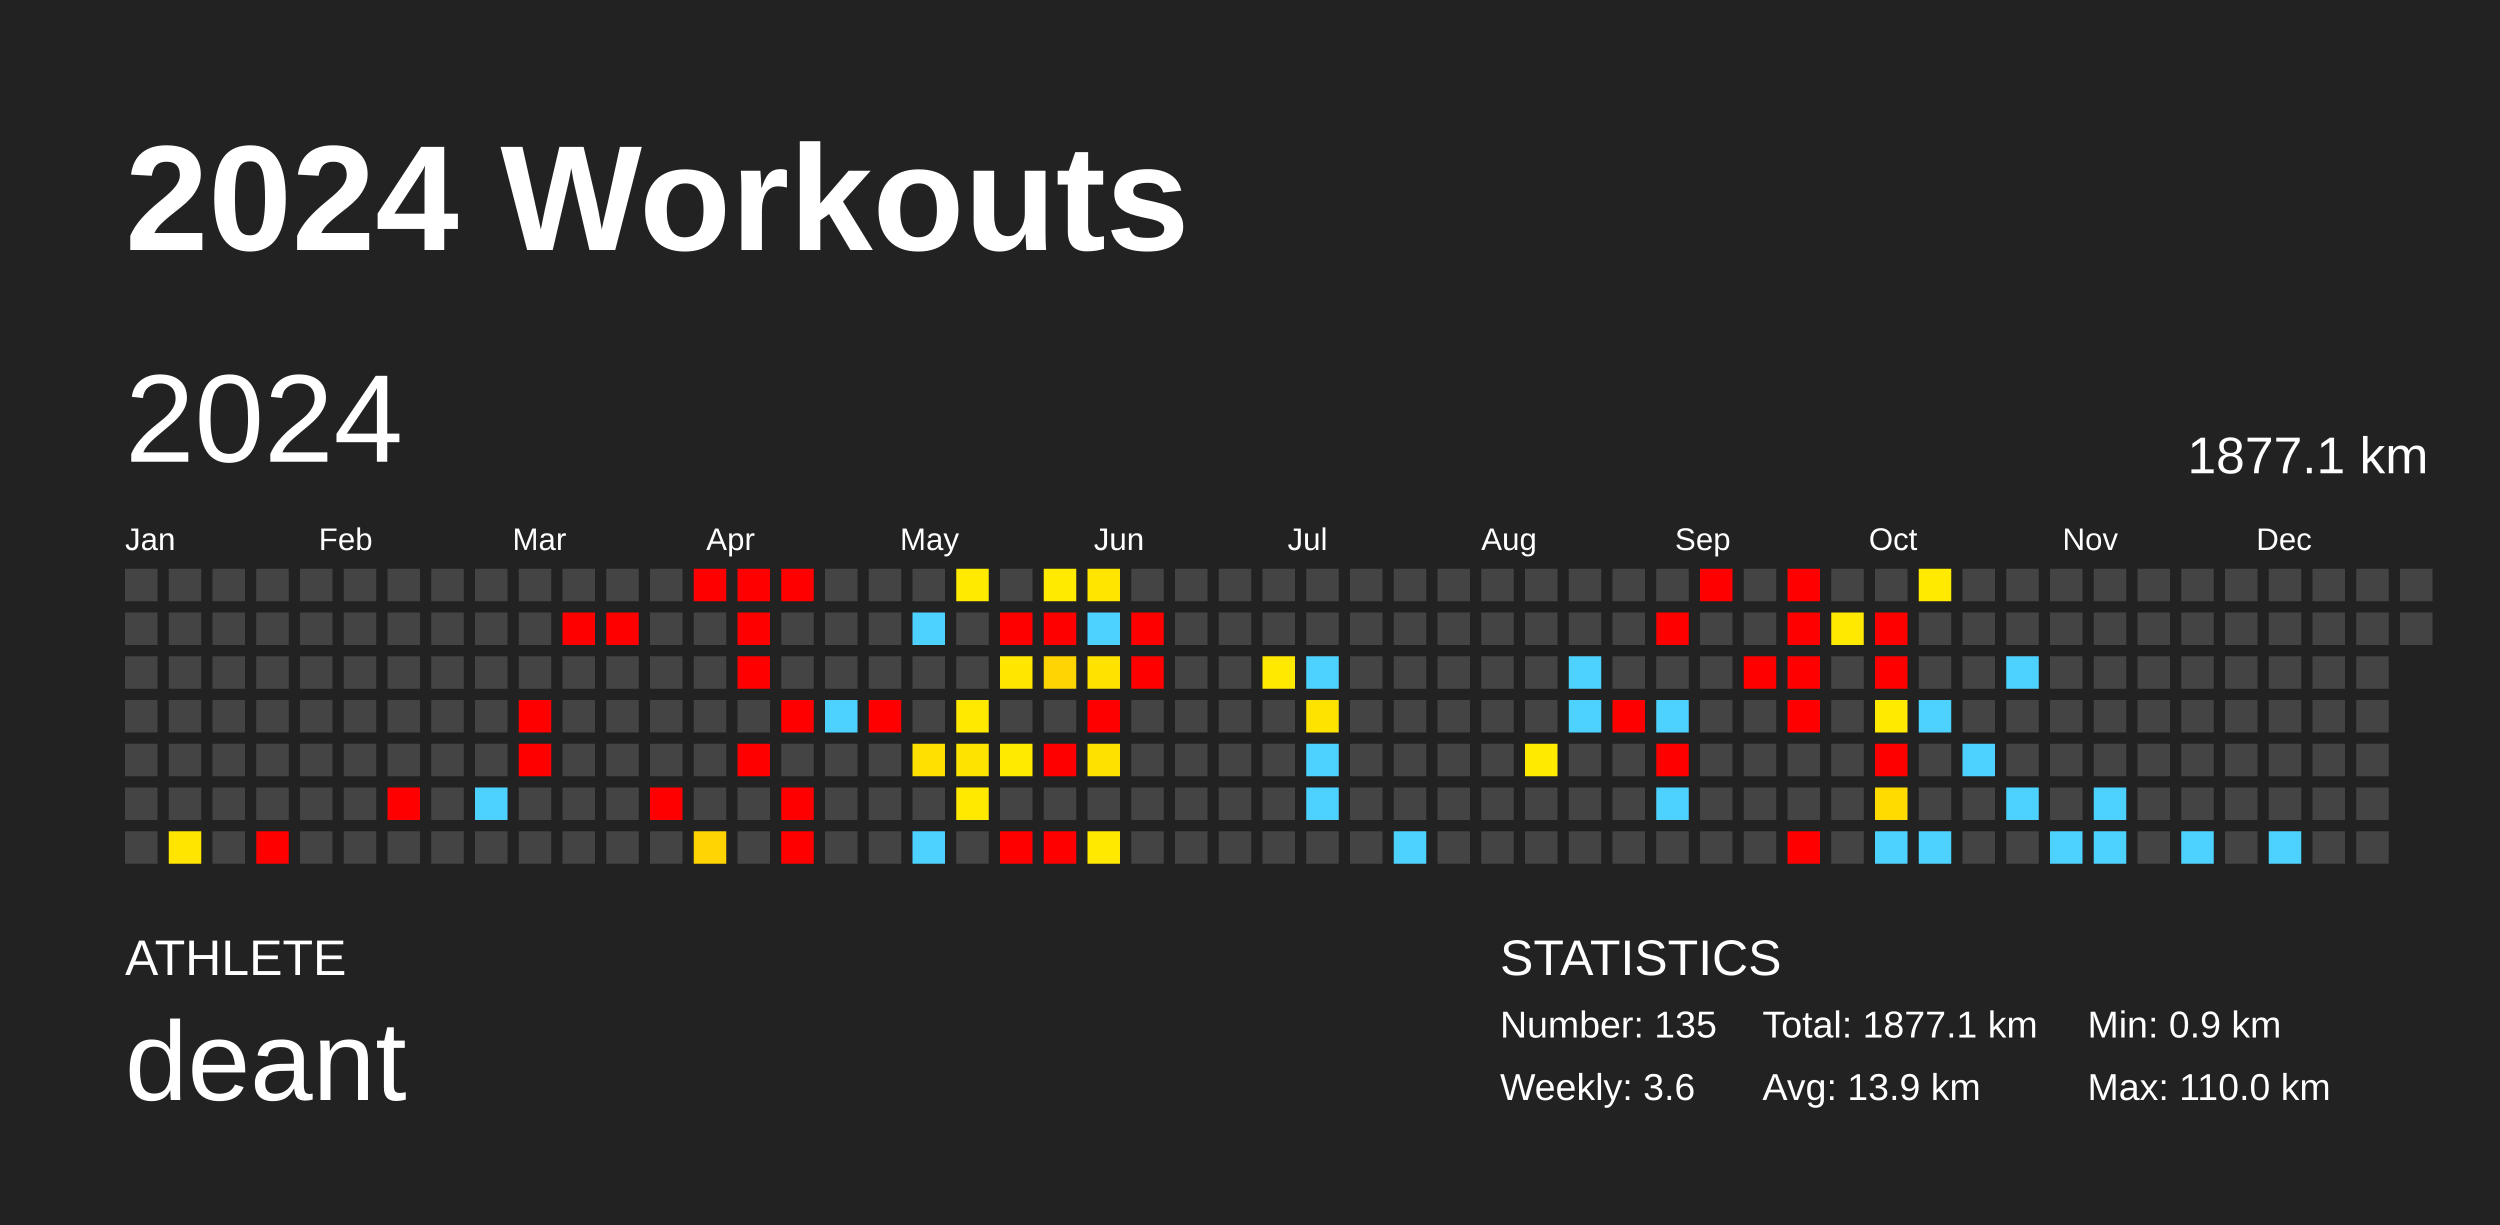
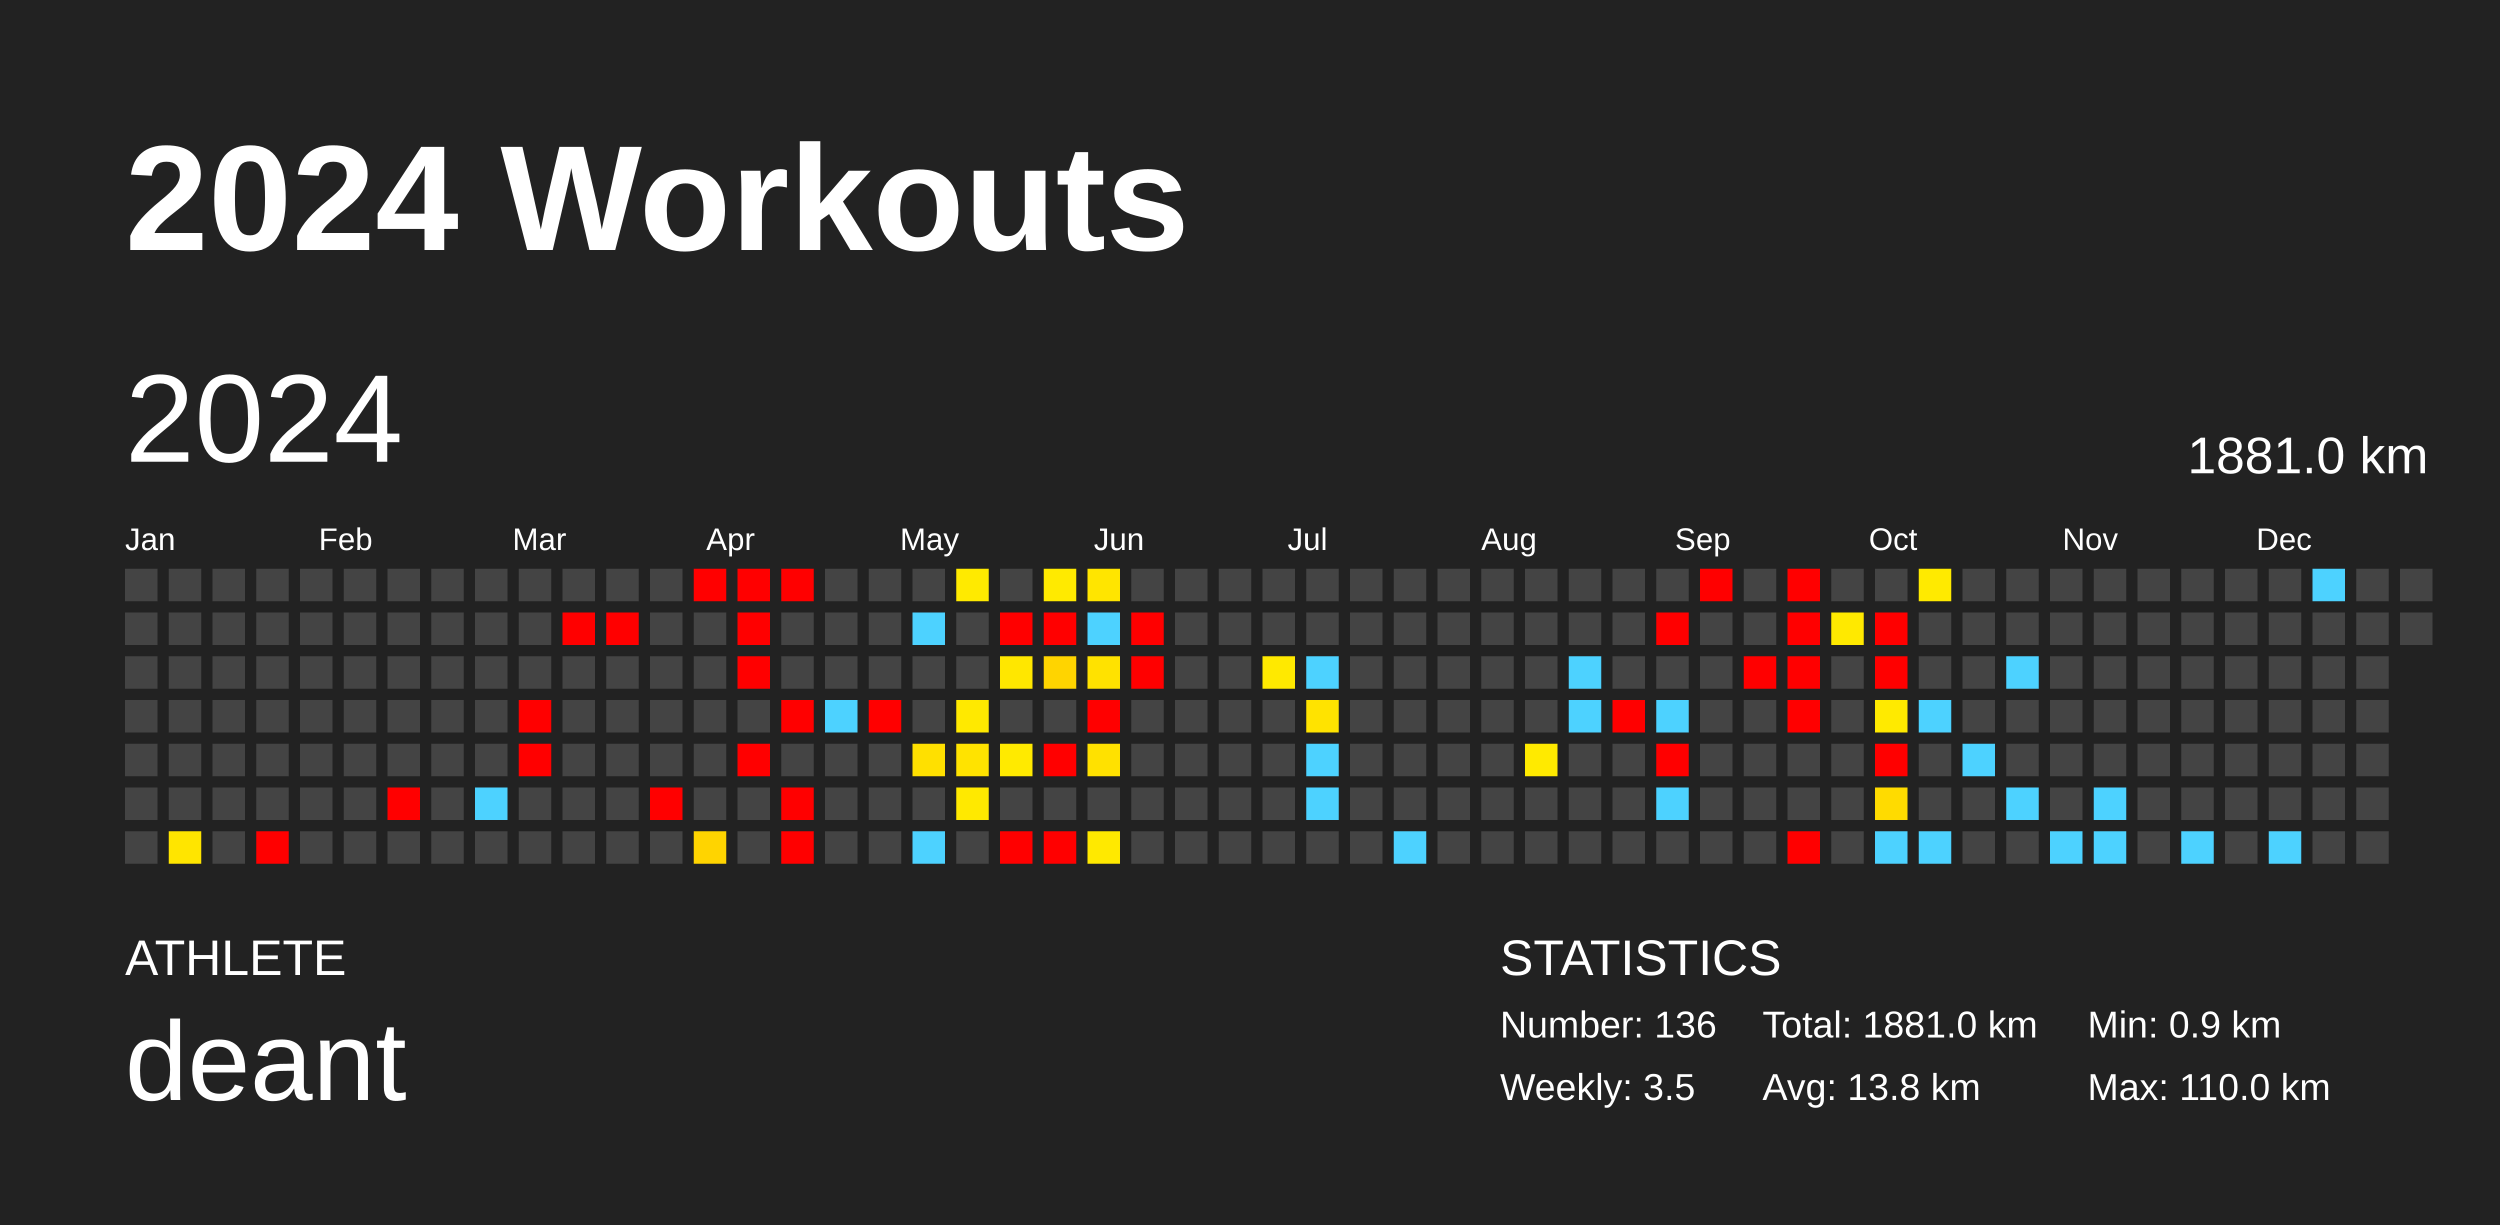
<svg xmlns="http://www.w3.org/2000/svg" baseProfile="full" height="98mm" version="1.1" viewBox="0,0,200,98" width="200mm">
  <defs />
  <rect fill="#222222" height="98" width="200" x="0" y="0" />
  <text fill="#FFFFFF" style="font-size:12px; font-family:Arial; font-weight:bold;" x="10" y="20">2024 Workouts</text>
  <text fill="#FFFFFF" style="font-size:4px; font-family:Arial" x="10" y="78">ATHLETE</text>
  <text fill="#FFFFFF" style="font-size:9px; font-family:Arial" x="10" y="88">deant</text>
  <text fill="#FFFFFF" style="font-size:4px; font-family:Arial" x="120" y="78">STATISTICS</text>
-   <text fill="#FFFFFF" style="font-size:3px; font-family:Arial" x="120" y="83">Number: 135</text>
-   <text fill="#FFFFFF" style="font-size:3px; font-family:Arial" x="120" y="88">Weekly: 3.6</text>
-   <text fill="#FFFFFF" style="font-size:3px; font-family:Arial" x="141" y="83">Total: 1877.1 km</text>
-   <text fill="#FFFFFF" style="font-size:3px; font-family:Arial" x="141" y="88">Avg: 13.9 km</text>
+   <text fill="#FFFFFF" style="font-size:3px; font-family:Arial" x="120" y="83">Number: 136</text>
+   <text fill="#FFFFFF" style="font-size:3px; font-family:Arial" x="120" y="88">Weekly: 3.5</text>
+   <text fill="#FFFFFF" style="font-size:3px; font-family:Arial" x="141" y="83">Total: 1881.0 km</text>
+   <text fill="#FFFFFF" style="font-size:3px; font-family:Arial" x="141" y="88">Avg: 13.8 km</text>
  <text fill="#FFFFFF" style="font-size:3px; font-family:Arial" x="167" y="83">Min: 0.9 km</text>
  <text fill="#FFFFFF" style="font-size:3px; font-family:Arial" x="167" y="88">Max: 110.0 km</text>
  <text dominant-baseline="hanging" fill="#FFFFFF" style="font-size:10.0px; font-family:Arial;" x="10" y="30">2024</text>
-   <text dominant-baseline="hanging" fill="#FFFFFF" style="font-size:4.125px; font-family:Arial;" x="175" y="35">1877.1 km</text>
+   <text dominant-baseline="hanging" fill="#FFFFFF" style="font-size:4.125px; font-family:Arial;" x="175" y="35">1881.0 km</text>
  <text fill="#FFFFFF" style="font-size:2.5px; font-family:Arial" x="10.0" y="44">Jan</text>
  <text fill="#FFFFFF" style="font-size:2.5px; font-family:Arial" x="25.5" y="44">Feb</text>
  <text fill="#FFFFFF" style="font-size:2.5px; font-family:Arial" x="41.0" y="44">Mar</text>
  <text fill="#FFFFFF" style="font-size:2.5px; font-family:Arial" x="56.5" y="44">Apr</text>
  <text fill="#FFFFFF" style="font-size:2.5px; font-family:Arial" x="72.0" y="44">May</text>
  <text fill="#FFFFFF" style="font-size:2.5px; font-family:Arial" x="87.5" y="44">Jun</text>
  <text fill="#FFFFFF" style="font-size:2.5px; font-family:Arial" x="103.0" y="44">Jul</text>
  <text fill="#FFFFFF" style="font-size:2.5px; font-family:Arial" x="118.5" y="44">Aug</text>
  <text fill="#FFFFFF" style="font-size:2.5px; font-family:Arial" x="134.0" y="44">Sep</text>
  <text fill="#FFFFFF" style="font-size:2.5px; font-family:Arial" x="149.5" y="44">Oct</text>
  <text fill="#FFFFFF" style="font-size:2.5px; font-family:Arial" x="165.0" y="44">Nov</text>
  <text fill="#FFFFFF" style="font-size:2.5px; font-family:Arial" x="180.5" y="44">Dec</text>
  <rect fill="#444444" height="2.6" width="2.6" x="10.0" y="45.5" />
  <rect fill="#444444" height="2.6" width="2.6" x="10.0" y="49.0" />
  <rect fill="#444444" height="2.6" width="2.6" x="10.0" y="52.5" />
  <rect fill="#444444" height="2.6" width="2.6" x="10.0" y="56.0" />
  <rect fill="#444444" height="2.6" width="2.6" x="10.0" y="59.5" />
  <rect fill="#444444" height="2.6" width="2.6" x="10.0" y="63.0" />
  <rect fill="#444444" height="2.6" width="2.6" x="10.0" y="66.5" />
  <rect fill="#444444" height="2.6" width="2.6" x="13.5" y="45.5" />
  <rect fill="#444444" height="2.6" width="2.6" x="13.5" y="49.0" />
  <rect fill="#444444" height="2.6" width="2.6" x="13.5" y="52.5" />
  <rect fill="#444444" height="2.6" width="2.6" x="13.5" y="56.0" />
  <rect fill="#444444" height="2.6" width="2.6" x="13.5" y="59.5" />
  <rect fill="#444444" height="2.6" width="2.6" x="13.5" y="63.0" />
  <rect fill="#ffe500" height="2.6" width="2.6" x="13.5" y="66.5" />
  <rect fill="#444444" height="2.6" width="2.6" x="17.0" y="45.5" />
  <rect fill="#444444" height="2.6" width="2.6" x="17.0" y="49.0" />
  <rect fill="#444444" height="2.6" width="2.6" x="17.0" y="52.5" />
  <rect fill="#444444" height="2.6" width="2.6" x="17.0" y="56.0" />
  <rect fill="#444444" height="2.6" width="2.6" x="17.0" y="59.5" />
  <rect fill="#444444" height="2.6" width="2.6" x="17.0" y="63.0" />
  <rect fill="#444444" height="2.6" width="2.6" x="17.0" y="66.5" />
  <rect fill="#444444" height="2.6" width="2.6" x="20.5" y="45.5" />
  <rect fill="#444444" height="2.6" width="2.6" x="20.5" y="49.0" />
  <rect fill="#444444" height="2.6" width="2.6" x="20.5" y="52.5" />
  <rect fill="#444444" height="2.6" width="2.6" x="20.5" y="56.0" />
  <rect fill="#444444" height="2.6" width="2.6" x="20.5" y="59.5" />
  <rect fill="#444444" height="2.6" width="2.6" x="20.5" y="63.0" />
  <rect fill="red" height="2.6" width="2.6" x="20.5" y="66.5" />
  <rect fill="#444444" height="2.6" width="2.6" x="24.0" y="45.5" />
  <rect fill="#444444" height="2.6" width="2.6" x="24.0" y="49.0" />
  <rect fill="#444444" height="2.6" width="2.6" x="24.0" y="52.5" />
  <rect fill="#444444" height="2.6" width="2.6" x="24.0" y="56.0" />
  <rect fill="#444444" height="2.6" width="2.6" x="24.0" y="59.5" />
  <rect fill="#444444" height="2.6" width="2.6" x="24.0" y="63.0" />
  <rect fill="#444444" height="2.6" width="2.6" x="24.0" y="66.5" />
  <rect fill="#444444" height="2.6" width="2.6" x="27.5" y="45.5" />
  <rect fill="#444444" height="2.6" width="2.6" x="27.5" y="49.0" />
  <rect fill="#444444" height="2.6" width="2.6" x="27.5" y="52.5" />
  <rect fill="#444444" height="2.6" width="2.6" x="27.5" y="56.0" />
  <rect fill="#444444" height="2.6" width="2.6" x="27.5" y="59.5" />
  <rect fill="#444444" height="2.6" width="2.6" x="27.5" y="63.0" />
  <rect fill="#444444" height="2.6" width="2.6" x="27.5" y="66.5" />
  <rect fill="#444444" height="2.6" width="2.6" x="31.0" y="45.5" />
  <rect fill="#444444" height="2.6" width="2.6" x="31.0" y="49.0" />
  <rect fill="#444444" height="2.6" width="2.6" x="31.0" y="52.5" />
  <rect fill="#444444" height="2.6" width="2.6" x="31.0" y="56.0" />
  <rect fill="#444444" height="2.6" width="2.6" x="31.0" y="59.5" />
  <rect fill="red" height="2.6" width="2.6" x="31.0" y="63.0" />
  <rect fill="#444444" height="2.6" width="2.6" x="31.0" y="66.5" />
  <rect fill="#444444" height="2.6" width="2.6" x="34.5" y="45.5" />
  <rect fill="#444444" height="2.6" width="2.6" x="34.5" y="49.0" />
  <rect fill="#444444" height="2.6" width="2.6" x="34.5" y="52.5" />
  <rect fill="#444444" height="2.6" width="2.6" x="34.5" y="56.0" />
  <rect fill="#444444" height="2.6" width="2.6" x="34.5" y="59.5" />
  <rect fill="#444444" height="2.6" width="2.6" x="34.5" y="63.0" />
  <rect fill="#444444" height="2.6" width="2.6" x="34.5" y="66.5" />
  <rect fill="#444444" height="2.6" width="2.6" x="38.0" y="45.5" />
  <rect fill="#444444" height="2.6" width="2.6" x="38.0" y="49.0" />
  <rect fill="#444444" height="2.6" width="2.6" x="38.0" y="52.5" />
  <rect fill="#444444" height="2.6" width="2.6" x="38.0" y="56.0" />
  <rect fill="#444444" height="2.6" width="2.6" x="38.0" y="59.5" />
  <rect fill="#4dd2ff" height="2.6" width="2.6" x="38.0" y="63.0" />
  <rect fill="#444444" height="2.6" width="2.6" x="38.0" y="66.5" />
  <rect fill="#444444" height="2.6" width="2.6" x="41.5" y="45.5" />
  <rect fill="#444444" height="2.6" width="2.6" x="41.5" y="49.0" />
  <rect fill="#444444" height="2.6" width="2.6" x="41.5" y="52.5" />
  <rect fill="red" height="2.6" width="2.6" x="41.5" y="56.0" />
  <rect fill="red" height="2.6" width="2.6" x="41.5" y="59.5" />
  <rect fill="#444444" height="2.6" width="2.6" x="41.5" y="63.0" />
  <rect fill="#444444" height="2.6" width="2.6" x="41.5" y="66.5" />
  <rect fill="#444444" height="2.6" width="2.6" x="45.0" y="45.5" />
  <rect fill="red" height="2.6" width="2.6" x="45.0" y="49.0" />
  <rect fill="#444444" height="2.6" width="2.6" x="45.0" y="52.5" />
  <rect fill="#444444" height="2.6" width="2.6" x="45.0" y="56.0" />
  <rect fill="#444444" height="2.6" width="2.6" x="45.0" y="59.5" />
  <rect fill="#444444" height="2.6" width="2.6" x="45.0" y="63.0" />
  <rect fill="#444444" height="2.6" width="2.6" x="45.0" y="66.5" />
  <rect fill="#444444" height="2.6" width="2.6" x="48.5" y="45.5" />
  <rect fill="red" height="2.6" width="2.6" x="48.5" y="49.0" />
  <rect fill="#444444" height="2.6" width="2.6" x="48.5" y="52.5" />
  <rect fill="#444444" height="2.6" width="2.6" x="48.5" y="56.0" />
  <rect fill="#444444" height="2.6" width="2.6" x="48.5" y="59.5" />
  <rect fill="#444444" height="2.6" width="2.6" x="48.5" y="63.0" />
  <rect fill="#444444" height="2.6" width="2.6" x="48.5" y="66.5" />
  <rect fill="#444444" height="2.6" width="2.6" x="52.0" y="45.5" />
  <rect fill="#444444" height="2.6" width="2.6" x="52.0" y="49.0" />
  <rect fill="#444444" height="2.6" width="2.6" x="52.0" y="52.5" />
  <rect fill="#444444" height="2.6" width="2.6" x="52.0" y="56.0" />
  <rect fill="#444444" height="2.6" width="2.6" x="52.0" y="59.5" />
  <rect fill="red" height="2.6" width="2.6" x="52.0" y="63.0" />
  <rect fill="#444444" height="2.6" width="2.6" x="52.0" y="66.5" />
  <rect fill="red" height="2.6" width="2.6" x="55.5" y="45.5" />
  <rect fill="#444444" height="2.6" width="2.6" x="55.5" y="49.0" />
  <rect fill="#444444" height="2.6" width="2.6" x="55.5" y="52.5" />
  <rect fill="#444444" height="2.6" width="2.6" x="55.5" y="56.0" />
  <rect fill="#444444" height="2.6" width="2.6" x="55.5" y="59.5" />
  <rect fill="#444444" height="2.6" width="2.6" x="55.5" y="63.0" />
  <rect fill="#ffd400" height="2.6" width="2.6" x="55.5" y="66.5" />
  <rect fill="red" height="2.6" width="2.6" x="59.0" y="45.5" />
  <rect fill="red" height="2.6" width="2.6" x="59.0" y="49.0" />
  <rect fill="red" height="2.6" width="2.6" x="59.0" y="52.5" />
  <rect fill="#444444" height="2.6" width="2.6" x="59.0" y="56.0" />
  <rect fill="red" height="2.6" width="2.6" x="59.0" y="59.5" />
  <rect fill="#444444" height="2.6" width="2.6" x="59.0" y="63.0" />
  <rect fill="#444444" height="2.6" width="2.6" x="59.0" y="66.5" />
  <rect fill="red" height="2.6" width="2.6" x="62.5" y="45.5" />
  <rect fill="#444444" height="2.6" width="2.6" x="62.5" y="49.0" />
  <rect fill="#444444" height="2.6" width="2.6" x="62.5" y="52.5" />
  <rect fill="red" height="2.6" width="2.6" x="62.5" y="56.0" />
  <rect fill="#444444" height="2.6" width="2.6" x="62.5" y="59.5" />
  <rect fill="red" height="2.6" width="2.6" x="62.5" y="63.0" />
  <rect fill="red" height="2.6" width="2.6" x="62.5" y="66.5" />
  <rect fill="#444444" height="2.6" width="2.6" x="66.0" y="45.5" />
  <rect fill="#444444" height="2.6" width="2.6" x="66.0" y="49.0" />
  <rect fill="#444444" height="2.6" width="2.6" x="66.0" y="52.5" />
  <rect fill="#4dd2ff" height="2.6" width="2.6" x="66.0" y="56.0" />
  <rect fill="#444444" height="2.6" width="2.6" x="66.0" y="59.5" />
  <rect fill="#444444" height="2.6" width="2.6" x="66.0" y="63.0" />
  <rect fill="#444444" height="2.6" width="2.6" x="66.0" y="66.5" />
  <rect fill="#444444" height="2.6" width="2.6" x="69.5" y="45.5" />
  <rect fill="#444444" height="2.6" width="2.6" x="69.5" y="49.0" />
  <rect fill="#444444" height="2.6" width="2.6" x="69.5" y="52.5" />
  <rect fill="red" height="2.6" width="2.6" x="69.5" y="56.0" />
  <rect fill="#444444" height="2.6" width="2.6" x="69.5" y="59.5" />
  <rect fill="#444444" height="2.6" width="2.6" x="69.5" y="63.0" />
  <rect fill="#444444" height="2.6" width="2.6" x="69.5" y="66.5" />
  <rect fill="#444444" height="2.6" width="2.6" x="73.0" y="45.5" />
  <rect fill="#4dd2ff" height="2.6" width="2.6" x="73.0" y="49.0" />
  <rect fill="#444444" height="2.6" width="2.6" x="73.0" y="52.5" />
  <rect fill="#444444" height="2.6" width="2.6" x="73.0" y="56.0" />
  <rect fill="#ffe000" height="2.6" width="2.6" x="73.0" y="59.5" />
  <rect fill="#444444" height="2.6" width="2.6" x="73.0" y="63.0" />
  <rect fill="#4dd2ff" height="2.6" width="2.6" x="73.0" y="66.5" />
  <rect fill="#ffea00" height="2.6" width="2.6" x="76.5" y="45.5" />
  <rect fill="#444444" height="2.6" width="2.6" x="76.5" y="49.0" />
  <rect fill="#444444" height="2.6" width="2.6" x="76.5" y="52.5" />
  <rect fill="#ffe900" height="2.6" width="2.6" x="76.5" y="56.0" />
  <rect fill="#ffe300" height="2.6" width="2.6" x="76.5" y="59.5" />
  <rect fill="#ffe900" height="2.6" width="2.6" x="76.5" y="63.0" />
  <rect fill="#444444" height="2.6" width="2.6" x="76.5" y="66.5" />
  <rect fill="#444444" height="2.6" width="2.6" x="80.0" y="45.5" />
  <rect fill="red" height="2.6" width="2.6" x="80.0" y="49.0" />
  <rect fill="#ffe700" height="2.6" width="2.6" x="80.0" y="52.5" />
  <rect fill="#444444" height="2.6" width="2.6" x="80.0" y="56.0" />
  <rect fill="#ffea00" height="2.6" width="2.6" x="80.0" y="59.5" />
  <rect fill="#444444" height="2.6" width="2.6" x="80.0" y="63.0" />
  <rect fill="red" height="2.6" width="2.6" x="80.0" y="66.5" />
  <rect fill="#ffea00" height="2.6" width="2.6" x="83.5" y="45.5" />
  <rect fill="red" height="2.6" width="2.6" x="83.5" y="49.0" />
  <rect fill="#ffd400" height="2.6" width="2.6" x="83.5" y="52.5" />
  <rect fill="#444444" height="2.6" width="2.6" x="83.5" y="56.0" />
  <rect fill="red" height="2.6" width="2.6" x="83.5" y="59.5" />
  <rect fill="#444444" height="2.6" width="2.6" x="83.5" y="63.0" />
  <rect fill="red" height="2.6" width="2.6" x="83.5" y="66.5" />
  <rect fill="#ffe500" height="2.6" width="2.6" x="87.0" y="45.5" />
  <rect fill="#4dd2ff" height="2.6" width="2.6" x="87.0" y="49.0" />
  <rect fill="#ffe200" height="2.6" width="2.6" x="87.0" y="52.5" />
  <rect fill="red" height="2.6" width="2.6" x="87.0" y="56.0" />
  <rect fill="#ffe100" height="2.6" width="2.6" x="87.0" y="59.5" />
  <rect fill="#444444" height="2.6" width="2.6" x="87.0" y="63.0" />
  <rect fill="#ffe900" height="2.6" width="2.6" x="87.0" y="66.5" />
  <rect fill="#444444" height="2.6" width="2.6" x="90.5" y="45.5" />
  <rect fill="red" height="2.6" width="2.6" x="90.5" y="49.0" />
  <rect fill="red" height="2.6" width="2.6" x="90.5" y="52.5" />
  <rect fill="#444444" height="2.6" width="2.6" x="90.5" y="56.0" />
  <rect fill="#444444" height="2.6" width="2.6" x="90.5" y="59.5" />
  <rect fill="#444444" height="2.6" width="2.6" x="90.5" y="63.0" />
  <rect fill="#444444" height="2.6" width="2.6" x="90.5" y="66.5" />
  <rect fill="#444444" height="2.6" width="2.6" x="94.0" y="45.5" />
  <rect fill="#444444" height="2.6" width="2.6" x="94.0" y="49.0" />
  <rect fill="#444444" height="2.6" width="2.6" x="94.0" y="52.5" />
  <rect fill="#444444" height="2.6" width="2.6" x="94.0" y="56.0" />
  <rect fill="#444444" height="2.6" width="2.6" x="94.0" y="59.5" />
  <rect fill="#444444" height="2.6" width="2.6" x="94.0" y="63.0" />
  <rect fill="#444444" height="2.6" width="2.6" x="94.0" y="66.5" />
  <rect fill="#444444" height="2.6" width="2.6" x="97.5" y="45.5" />
  <rect fill="#444444" height="2.6" width="2.6" x="97.5" y="49.0" />
  <rect fill="#444444" height="2.6" width="2.6" x="97.5" y="52.5" />
  <rect fill="#444444" height="2.6" width="2.6" x="97.5" y="56.0" />
  <rect fill="#444444" height="2.6" width="2.6" x="97.5" y="59.5" />
  <rect fill="#444444" height="2.6" width="2.6" x="97.5" y="63.0" />
  <rect fill="#444444" height="2.6" width="2.6" x="97.5" y="66.5" />
  <rect fill="#444444" height="2.6" width="2.6" x="101.0" y="45.5" />
  <rect fill="#444444" height="2.6" width="2.6" x="101.0" y="49.0" />
  <rect fill="#ffe900" height="2.6" width="2.6" x="101.0" y="52.5" />
  <rect fill="#444444" height="2.6" width="2.6" x="101.0" y="56.0" />
  <rect fill="#444444" height="2.6" width="2.6" x="101.0" y="59.5" />
  <rect fill="#444444" height="2.6" width="2.6" x="101.0" y="63.0" />
  <rect fill="#444444" height="2.6" width="2.6" x="101.0" y="66.5" />
  <rect fill="#444444" height="2.6" width="2.6" x="104.5" y="45.5" />
  <rect fill="#444444" height="2.6" width="2.6" x="104.5" y="49.0" />
  <rect fill="#4dd2ff" height="2.6" width="2.6" x="104.5" y="52.5" />
  <rect fill="#ffe300" height="2.6" width="2.6" x="104.5" y="56.0" />
  <rect fill="#4dd2ff" height="2.6" width="2.6" x="104.5" y="59.5" />
  <rect fill="#4dd2ff" height="2.6" width="2.6" x="104.5" y="63.0" />
  <rect fill="#444444" height="2.6" width="2.6" x="104.5" y="66.5" />
  <rect fill="#444444" height="2.6" width="2.6" x="108.0" y="45.5" />
  <rect fill="#444444" height="2.6" width="2.6" x="108.0" y="49.0" />
  <rect fill="#444444" height="2.6" width="2.6" x="108.0" y="52.5" />
  <rect fill="#444444" height="2.6" width="2.6" x="108.0" y="56.0" />
  <rect fill="#444444" height="2.6" width="2.6" x="108.0" y="59.5" />
  <rect fill="#444444" height="2.6" width="2.6" x="108.0" y="63.0" />
  <rect fill="#444444" height="2.6" width="2.6" x="108.0" y="66.5" />
  <rect fill="#444444" height="2.6" width="2.6" x="111.5" y="45.5" />
  <rect fill="#444444" height="2.6" width="2.6" x="111.5" y="49.0" />
  <rect fill="#444444" height="2.6" width="2.6" x="111.5" y="52.5" />
  <rect fill="#444444" height="2.6" width="2.6" x="111.5" y="56.0" />
  <rect fill="#444444" height="2.6" width="2.6" x="111.5" y="59.5" />
  <rect fill="#444444" height="2.6" width="2.6" x="111.5" y="63.0" />
  <rect fill="#4dd2ff" height="2.6" width="2.6" x="111.5" y="66.5" />
  <rect fill="#444444" height="2.6" width="2.6" x="115.0" y="45.5" />
  <rect fill="#444444" height="2.6" width="2.6" x="115.0" y="49.0" />
  <rect fill="#444444" height="2.6" width="2.6" x="115.0" y="52.5" />
  <rect fill="#444444" height="2.6" width="2.6" x="115.0" y="56.0" />
  <rect fill="#444444" height="2.6" width="2.6" x="115.0" y="59.5" />
  <rect fill="#444444" height="2.6" width="2.6" x="115.0" y="63.0" />
  <rect fill="#444444" height="2.6" width="2.6" x="115.0" y="66.5" />
  <rect fill="#444444" height="2.6" width="2.6" x="118.5" y="45.5" />
  <rect fill="#444444" height="2.6" width="2.6" x="118.5" y="49.0" />
  <rect fill="#444444" height="2.6" width="2.6" x="118.5" y="52.5" />
  <rect fill="#444444" height="2.6" width="2.6" x="118.5" y="56.0" />
  <rect fill="#444444" height="2.6" width="2.6" x="118.5" y="59.5" />
  <rect fill="#444444" height="2.6" width="2.6" x="118.5" y="63.0" />
  <rect fill="#444444" height="2.6" width="2.6" x="118.5" y="66.5" />
  <rect fill="#444444" height="2.6" width="2.6" x="122.0" y="45.5" />
  <rect fill="#444444" height="2.6" width="2.6" x="122.0" y="49.0" />
  <rect fill="#444444" height="2.6" width="2.6" x="122.0" y="52.5" />
  <rect fill="#444444" height="2.6" width="2.6" x="122.0" y="56.0" />
  <rect fill="#ffea00" height="2.6" width="2.6" x="122.0" y="59.5" />
  <rect fill="#444444" height="2.6" width="2.6" x="122.0" y="63.0" />
  <rect fill="#444444" height="2.6" width="2.6" x="122.0" y="66.5" />
  <rect fill="#444444" height="2.6" width="2.6" x="125.5" y="45.5" />
  <rect fill="#444444" height="2.6" width="2.6" x="125.5" y="49.0" />
  <rect fill="#4dd2ff" height="2.6" width="2.6" x="125.5" y="52.5" />
  <rect fill="#4dd2ff" height="2.6" width="2.6" x="125.5" y="56.0" />
  <rect fill="#444444" height="2.6" width="2.6" x="125.5" y="59.5" />
  <rect fill="#444444" height="2.6" width="2.6" x="125.5" y="63.0" />
  <rect fill="#444444" height="2.6" width="2.6" x="125.5" y="66.5" />
  <rect fill="#444444" height="2.6" width="2.6" x="129.0" y="45.5" />
  <rect fill="#444444" height="2.6" width="2.6" x="129.0" y="49.0" />
  <rect fill="#444444" height="2.6" width="2.6" x="129.0" y="52.5" />
  <rect fill="red" height="2.6" width="2.6" x="129.0" y="56.0" />
  <rect fill="#444444" height="2.6" width="2.6" x="129.0" y="59.5" />
  <rect fill="#444444" height="2.6" width="2.6" x="129.0" y="63.0" />
  <rect fill="#444444" height="2.6" width="2.6" x="129.0" y="66.5" />
  <rect fill="#444444" height="2.6" width="2.6" x="132.5" y="45.5" />
  <rect fill="red" height="2.6" width="2.6" x="132.5" y="49.0" />
  <rect fill="#444444" height="2.6" width="2.6" x="132.5" y="52.5" />
  <rect fill="#4dd2ff" height="2.6" width="2.6" x="132.5" y="56.0" />
  <rect fill="red" height="2.6" width="2.6" x="132.5" y="59.5" />
  <rect fill="#4dd2ff" height="2.6" width="2.6" x="132.5" y="63.0" />
  <rect fill="#444444" height="2.6" width="2.6" x="132.5" y="66.5" />
  <rect fill="red" height="2.6" width="2.6" x="136.0" y="45.5" />
  <rect fill="#444444" height="2.6" width="2.6" x="136.0" y="49.0" />
  <rect fill="#444444" height="2.6" width="2.6" x="136.0" y="52.5" />
  <rect fill="#444444" height="2.6" width="2.6" x="136.0" y="56.0" />
  <rect fill="#444444" height="2.6" width="2.6" x="136.0" y="59.5" />
  <rect fill="#444444" height="2.6" width="2.6" x="136.0" y="63.0" />
  <rect fill="#444444" height="2.6" width="2.6" x="136.0" y="66.5" />
  <rect fill="#444444" height="2.6" width="2.6" x="139.5" y="45.5" />
  <rect fill="#444444" height="2.6" width="2.6" x="139.5" y="49.0" />
  <rect fill="red" height="2.6" width="2.6" x="139.5" y="52.5" />
  <rect fill="#444444" height="2.6" width="2.6" x="139.5" y="56.0" />
  <rect fill="#444444" height="2.6" width="2.6" x="139.5" y="59.5" />
  <rect fill="#444444" height="2.6" width="2.6" x="139.5" y="63.0" />
  <rect fill="#444444" height="2.6" width="2.6" x="139.5" y="66.5" />
  <rect fill="red" height="2.6" width="2.6" x="143.0" y="45.5" />
  <rect fill="red" height="2.6" width="2.6" x="143.0" y="49.0" />
  <rect fill="red" height="2.6" width="2.6" x="143.0" y="52.5" />
  <rect fill="red" height="2.6" width="2.6" x="143.0" y="56.0" />
  <rect fill="#444444" height="2.6" width="2.6" x="143.0" y="59.5" />
  <rect fill="#444444" height="2.6" width="2.6" x="143.0" y="63.0" />
  <rect fill="red" height="2.6" width="2.6" x="143.0" y="66.5" />
  <rect fill="#444444" height="2.6" width="2.6" x="146.5" y="45.5" />
  <rect fill="#ffe900" height="2.6" width="2.6" x="146.5" y="49.0" />
  <rect fill="#444444" height="2.6" width="2.6" x="146.5" y="52.5" />
  <rect fill="#444444" height="2.6" width="2.6" x="146.5" y="56.0" />
  <rect fill="#444444" height="2.6" width="2.6" x="146.5" y="59.5" />
  <rect fill="#444444" height="2.6" width="2.6" x="146.5" y="63.0" />
  <rect fill="#444444" height="2.6" width="2.6" x="146.5" y="66.5" />
  <rect fill="#444444" height="2.6" width="2.6" x="150.0" y="45.5" />
  <rect fill="red" height="2.6" width="2.6" x="150.0" y="49.0" />
  <rect fill="red" height="2.6" width="2.6" x="150.0" y="52.5" />
  <rect fill="#ffea00" height="2.6" width="2.6" x="150.0" y="56.0" />
  <rect fill="red" height="2.6" width="2.6" x="150.0" y="59.5" />
  <rect fill="#ffdb00" height="2.6" width="2.6" x="150.0" y="63.0" />
  <rect fill="#4dd2ff" height="2.6" width="2.6" x="150.0" y="66.5" />
  <rect fill="#ffea00" height="2.6" width="2.6" x="153.5" y="45.5" />
  <rect fill="#444444" height="2.6" width="2.6" x="153.5" y="49.0" />
  <rect fill="#444444" height="2.6" width="2.6" x="153.5" y="52.5" />
  <rect fill="#4dd2ff" height="2.6" width="2.6" x="153.5" y="56.0" />
  <rect fill="#444444" height="2.6" width="2.6" x="153.5" y="59.5" />
  <rect fill="#444444" height="2.6" width="2.6" x="153.5" y="63.0" />
  <rect fill="#4dd2ff" height="2.6" width="2.6" x="153.5" y="66.5" />
  <rect fill="#444444" height="2.6" width="2.6" x="157.0" y="45.5" />
  <rect fill="#444444" height="2.6" width="2.6" x="157.0" y="49.0" />
  <rect fill="#444444" height="2.6" width="2.6" x="157.0" y="52.5" />
  <rect fill="#444444" height="2.6" width="2.6" x="157.0" y="56.0" />
  <rect fill="#4dd2ff" height="2.6" width="2.6" x="157.0" y="59.5" />
  <rect fill="#444444" height="2.6" width="2.6" x="157.0" y="63.0" />
  <rect fill="#444444" height="2.6" width="2.6" x="157.0" y="66.5" />
  <rect fill="#444444" height="2.6" width="2.6" x="160.5" y="45.5" />
  <rect fill="#444444" height="2.6" width="2.6" x="160.5" y="49.0" />
  <rect fill="#4dd2ff" height="2.6" width="2.6" x="160.5" y="52.5" />
  <rect fill="#444444" height="2.6" width="2.6" x="160.5" y="56.0" />
  <rect fill="#444444" height="2.6" width="2.6" x="160.5" y="59.5" />
  <rect fill="#4dd2ff" height="2.6" width="2.6" x="160.5" y="63.0" />
  <rect fill="#444444" height="2.6" width="2.6" x="160.5" y="66.5" />
  <rect fill="#444444" height="2.6" width="2.6" x="164.0" y="45.5" />
  <rect fill="#444444" height="2.6" width="2.6" x="164.0" y="49.0" />
  <rect fill="#444444" height="2.6" width="2.6" x="164.0" y="52.5" />
  <rect fill="#444444" height="2.6" width="2.6" x="164.0" y="56.0" />
  <rect fill="#444444" height="2.6" width="2.6" x="164.0" y="59.5" />
  <rect fill="#444444" height="2.6" width="2.6" x="164.0" y="63.0" />
  <rect fill="#4dd2ff" height="2.6" width="2.6" x="164.0" y="66.5" />
  <rect fill="#444444" height="2.6" width="2.6" x="167.5" y="45.5" />
  <rect fill="#444444" height="2.6" width="2.6" x="167.5" y="49.0" />
  <rect fill="#444444" height="2.6" width="2.6" x="167.5" y="52.5" />
  <rect fill="#444444" height="2.6" width="2.6" x="167.5" y="56.0" />
  <rect fill="#444444" height="2.6" width="2.6" x="167.5" y="59.5" />
  <rect fill="#4dd2ff" height="2.6" width="2.6" x="167.5" y="63.0" />
  <rect fill="#4dd2ff" height="2.6" width="2.6" x="167.5" y="66.5" />
  <rect fill="#444444" height="2.6" width="2.6" x="171.0" y="45.5" />
  <rect fill="#444444" height="2.6" width="2.6" x="171.0" y="49.0" />
  <rect fill="#444444" height="2.6" width="2.6" x="171.0" y="52.5" />
  <rect fill="#444444" height="2.6" width="2.6" x="171.0" y="56.0" />
  <rect fill="#444444" height="2.6" width="2.6" x="171.0" y="59.5" />
  <rect fill="#444444" height="2.6" width="2.6" x="171.0" y="63.0" />
  <rect fill="#444444" height="2.6" width="2.6" x="171.0" y="66.5" />
  <rect fill="#444444" height="2.6" width="2.6" x="174.5" y="45.5" />
  <rect fill="#444444" height="2.6" width="2.6" x="174.5" y="49.0" />
  <rect fill="#444444" height="2.6" width="2.6" x="174.5" y="52.5" />
  <rect fill="#444444" height="2.6" width="2.6" x="174.5" y="56.0" />
  <rect fill="#444444" height="2.6" width="2.6" x="174.5" y="59.5" />
  <rect fill="#444444" height="2.6" width="2.6" x="174.5" y="63.0" />
  <rect fill="#4dd2ff" height="2.6" width="2.6" x="174.5" y="66.5" />
  <rect fill="#444444" height="2.6" width="2.6" x="178.0" y="45.5" />
  <rect fill="#444444" height="2.6" width="2.6" x="178.0" y="49.0" />
  <rect fill="#444444" height="2.6" width="2.6" x="178.0" y="52.5" />
  <rect fill="#444444" height="2.6" width="2.6" x="178.0" y="56.0" />
  <rect fill="#444444" height="2.6" width="2.6" x="178.0" y="59.5" />
  <rect fill="#444444" height="2.6" width="2.6" x="178.0" y="63.0" />
  <rect fill="#444444" height="2.6" width="2.6" x="178.0" y="66.5" />
  <rect fill="#444444" height="2.6" width="2.6" x="181.5" y="45.5" />
  <rect fill="#444444" height="2.6" width="2.6" x="181.5" y="49.0" />
  <rect fill="#444444" height="2.6" width="2.6" x="181.5" y="52.5" />
  <rect fill="#444444" height="2.6" width="2.6" x="181.5" y="56.0" />
  <rect fill="#444444" height="2.6" width="2.6" x="181.5" y="59.5" />
  <rect fill="#444444" height="2.6" width="2.6" x="181.5" y="63.0" />
  <rect fill="#4dd2ff" height="2.6" width="2.6" x="181.5" y="66.5" />
-   <rect fill="#444444" height="2.6" width="2.6" x="185.0" y="45.5" />
+   <rect fill="#4dd2ff" height="2.6" width="2.6" x="185.0" y="45.5" />
  <rect fill="#444444" height="2.6" width="2.6" x="185.0" y="49.0" />
  <rect fill="#444444" height="2.6" width="2.6" x="185.0" y="52.5" />
  <rect fill="#444444" height="2.6" width="2.6" x="185.0" y="56.0" />
  <rect fill="#444444" height="2.6" width="2.6" x="185.0" y="59.5" />
  <rect fill="#444444" height="2.6" width="2.6" x="185.0" y="63.0" />
  <rect fill="#444444" height="2.6" width="2.6" x="185.0" y="66.5" />
  <rect fill="#444444" height="2.6" width="2.6" x="188.5" y="45.5" />
  <rect fill="#444444" height="2.6" width="2.6" x="188.5" y="49.0" />
  <rect fill="#444444" height="2.6" width="2.6" x="188.5" y="52.5" />
  <rect fill="#444444" height="2.6" width="2.6" x="188.5" y="56.0" />
  <rect fill="#444444" height="2.6" width="2.6" x="188.5" y="59.5" />
  <rect fill="#444444" height="2.6" width="2.6" x="188.5" y="63.0" />
  <rect fill="#444444" height="2.6" width="2.6" x="188.5" y="66.5" />
  <rect fill="#444444" height="2.6" width="2.6" x="192.0" y="45.5" />
  <rect fill="#444444" height="2.6" width="2.6" x="192.0" y="49.0" />
</svg>
